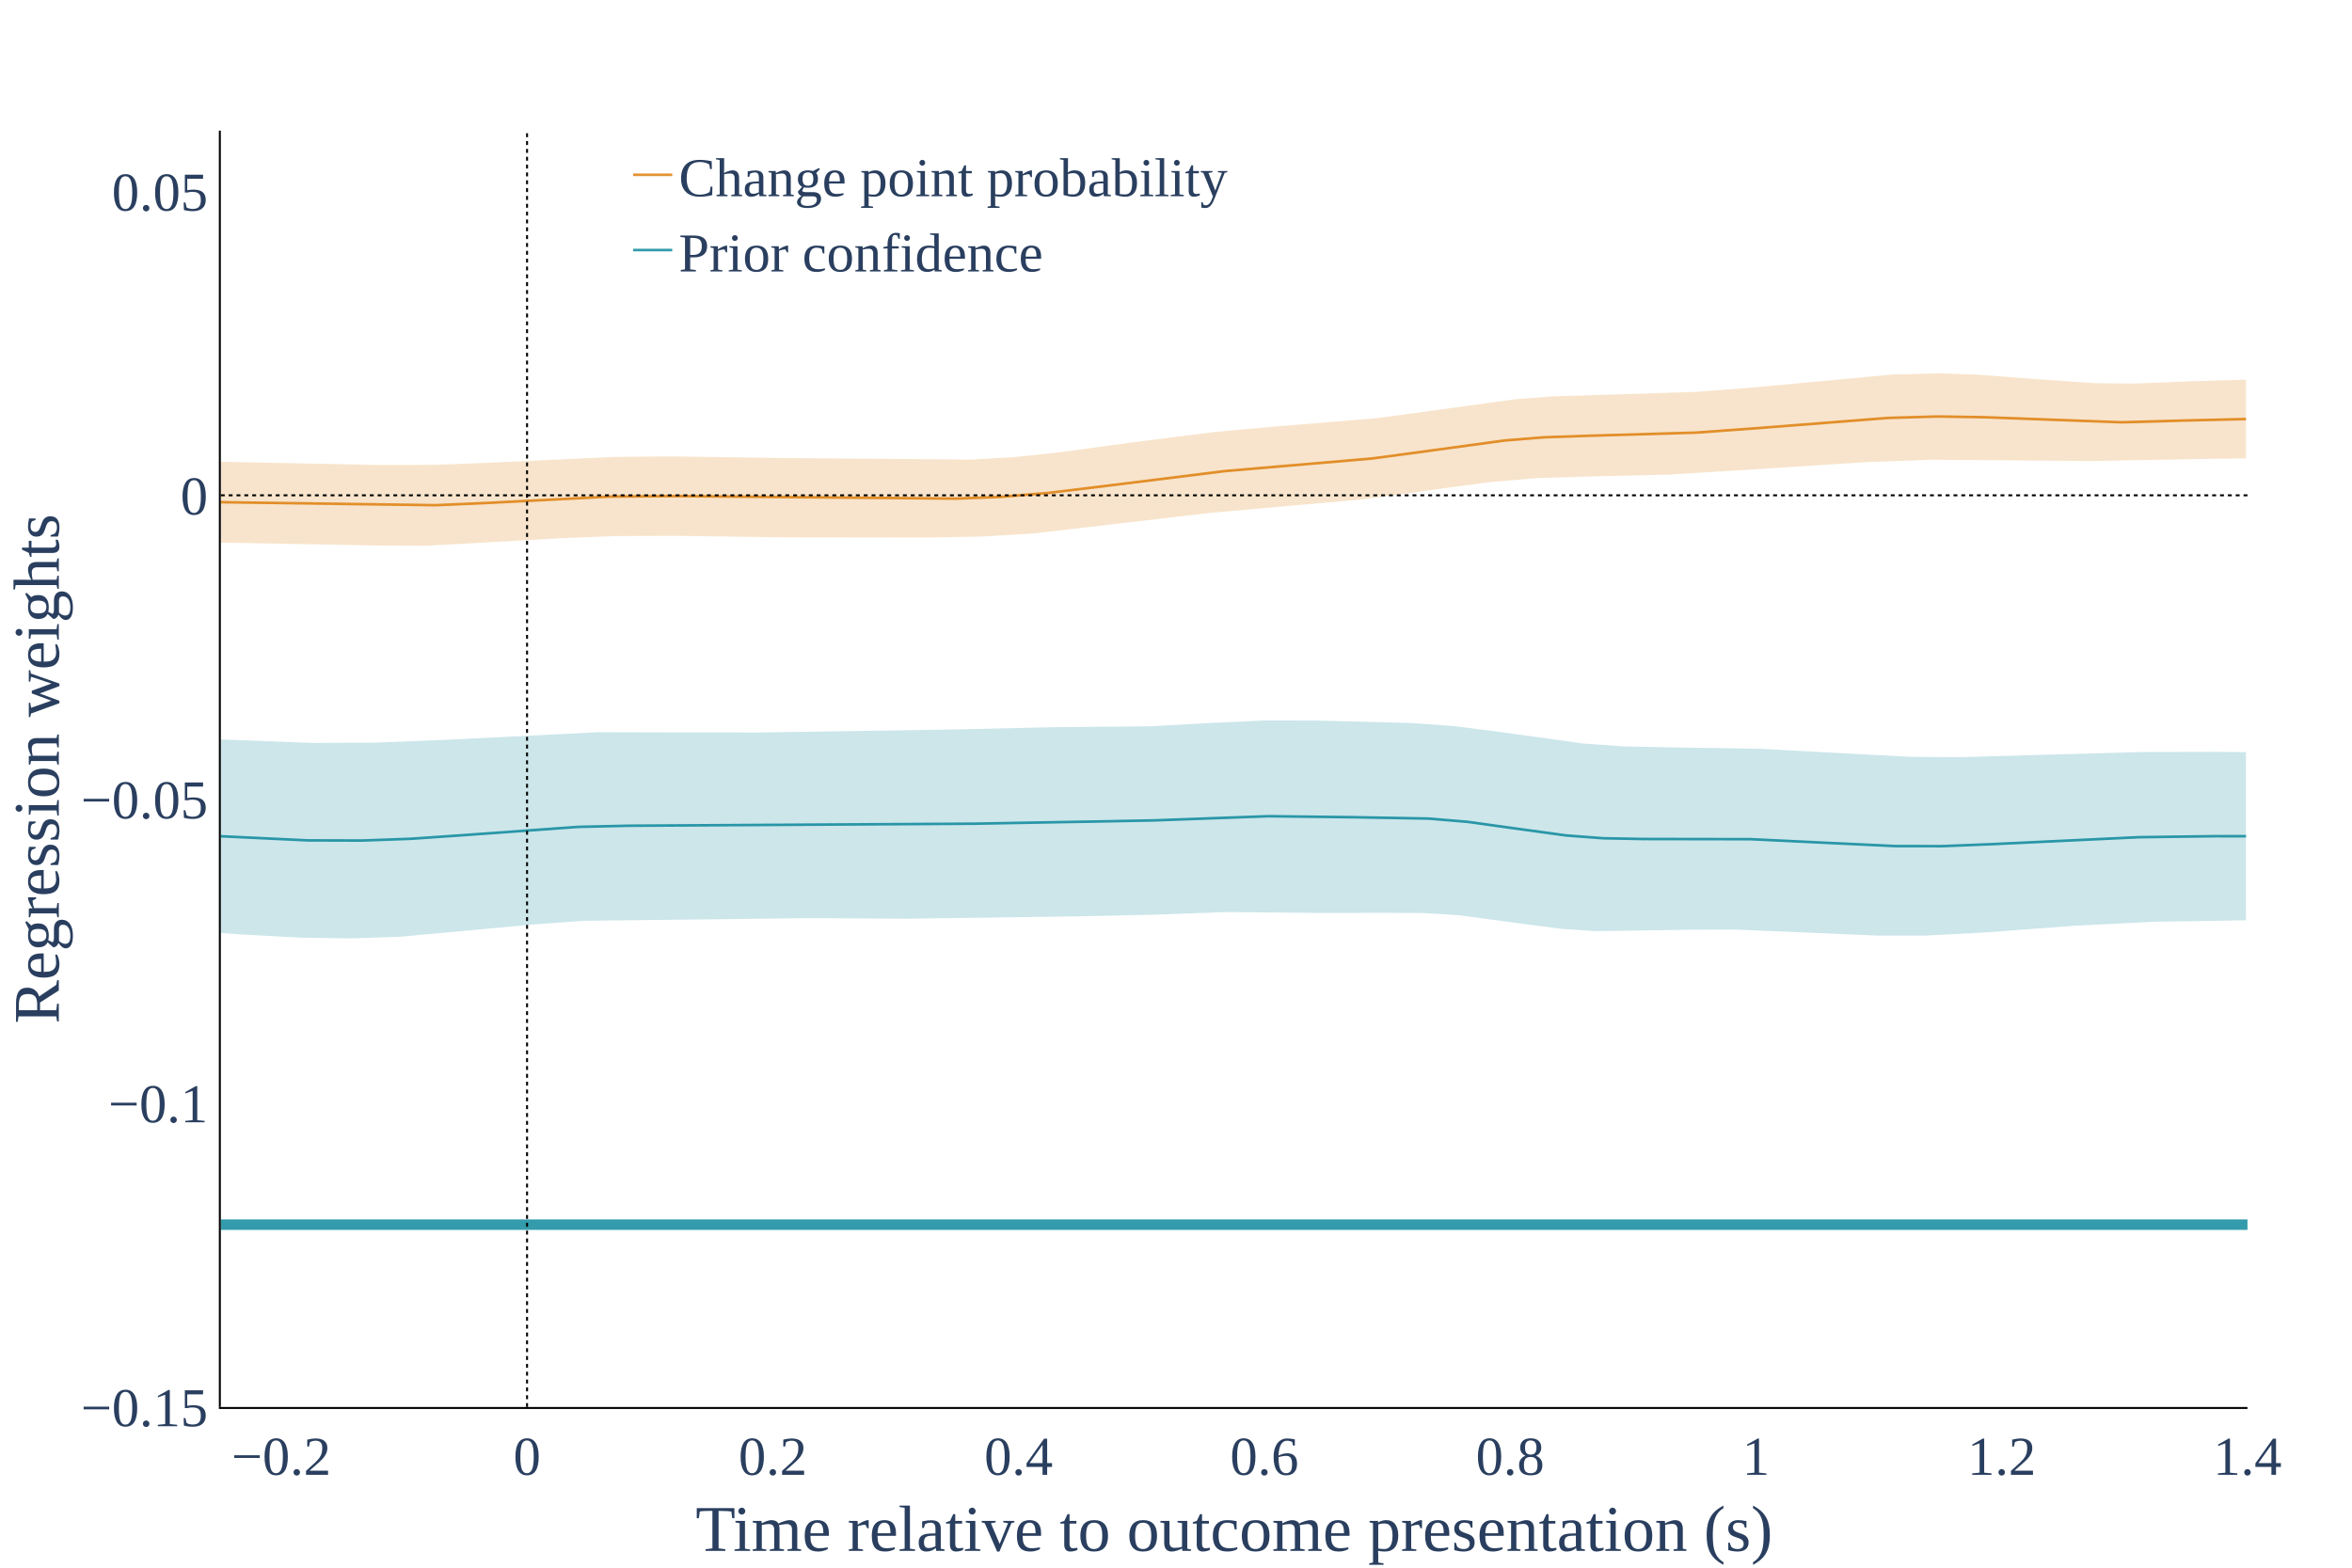
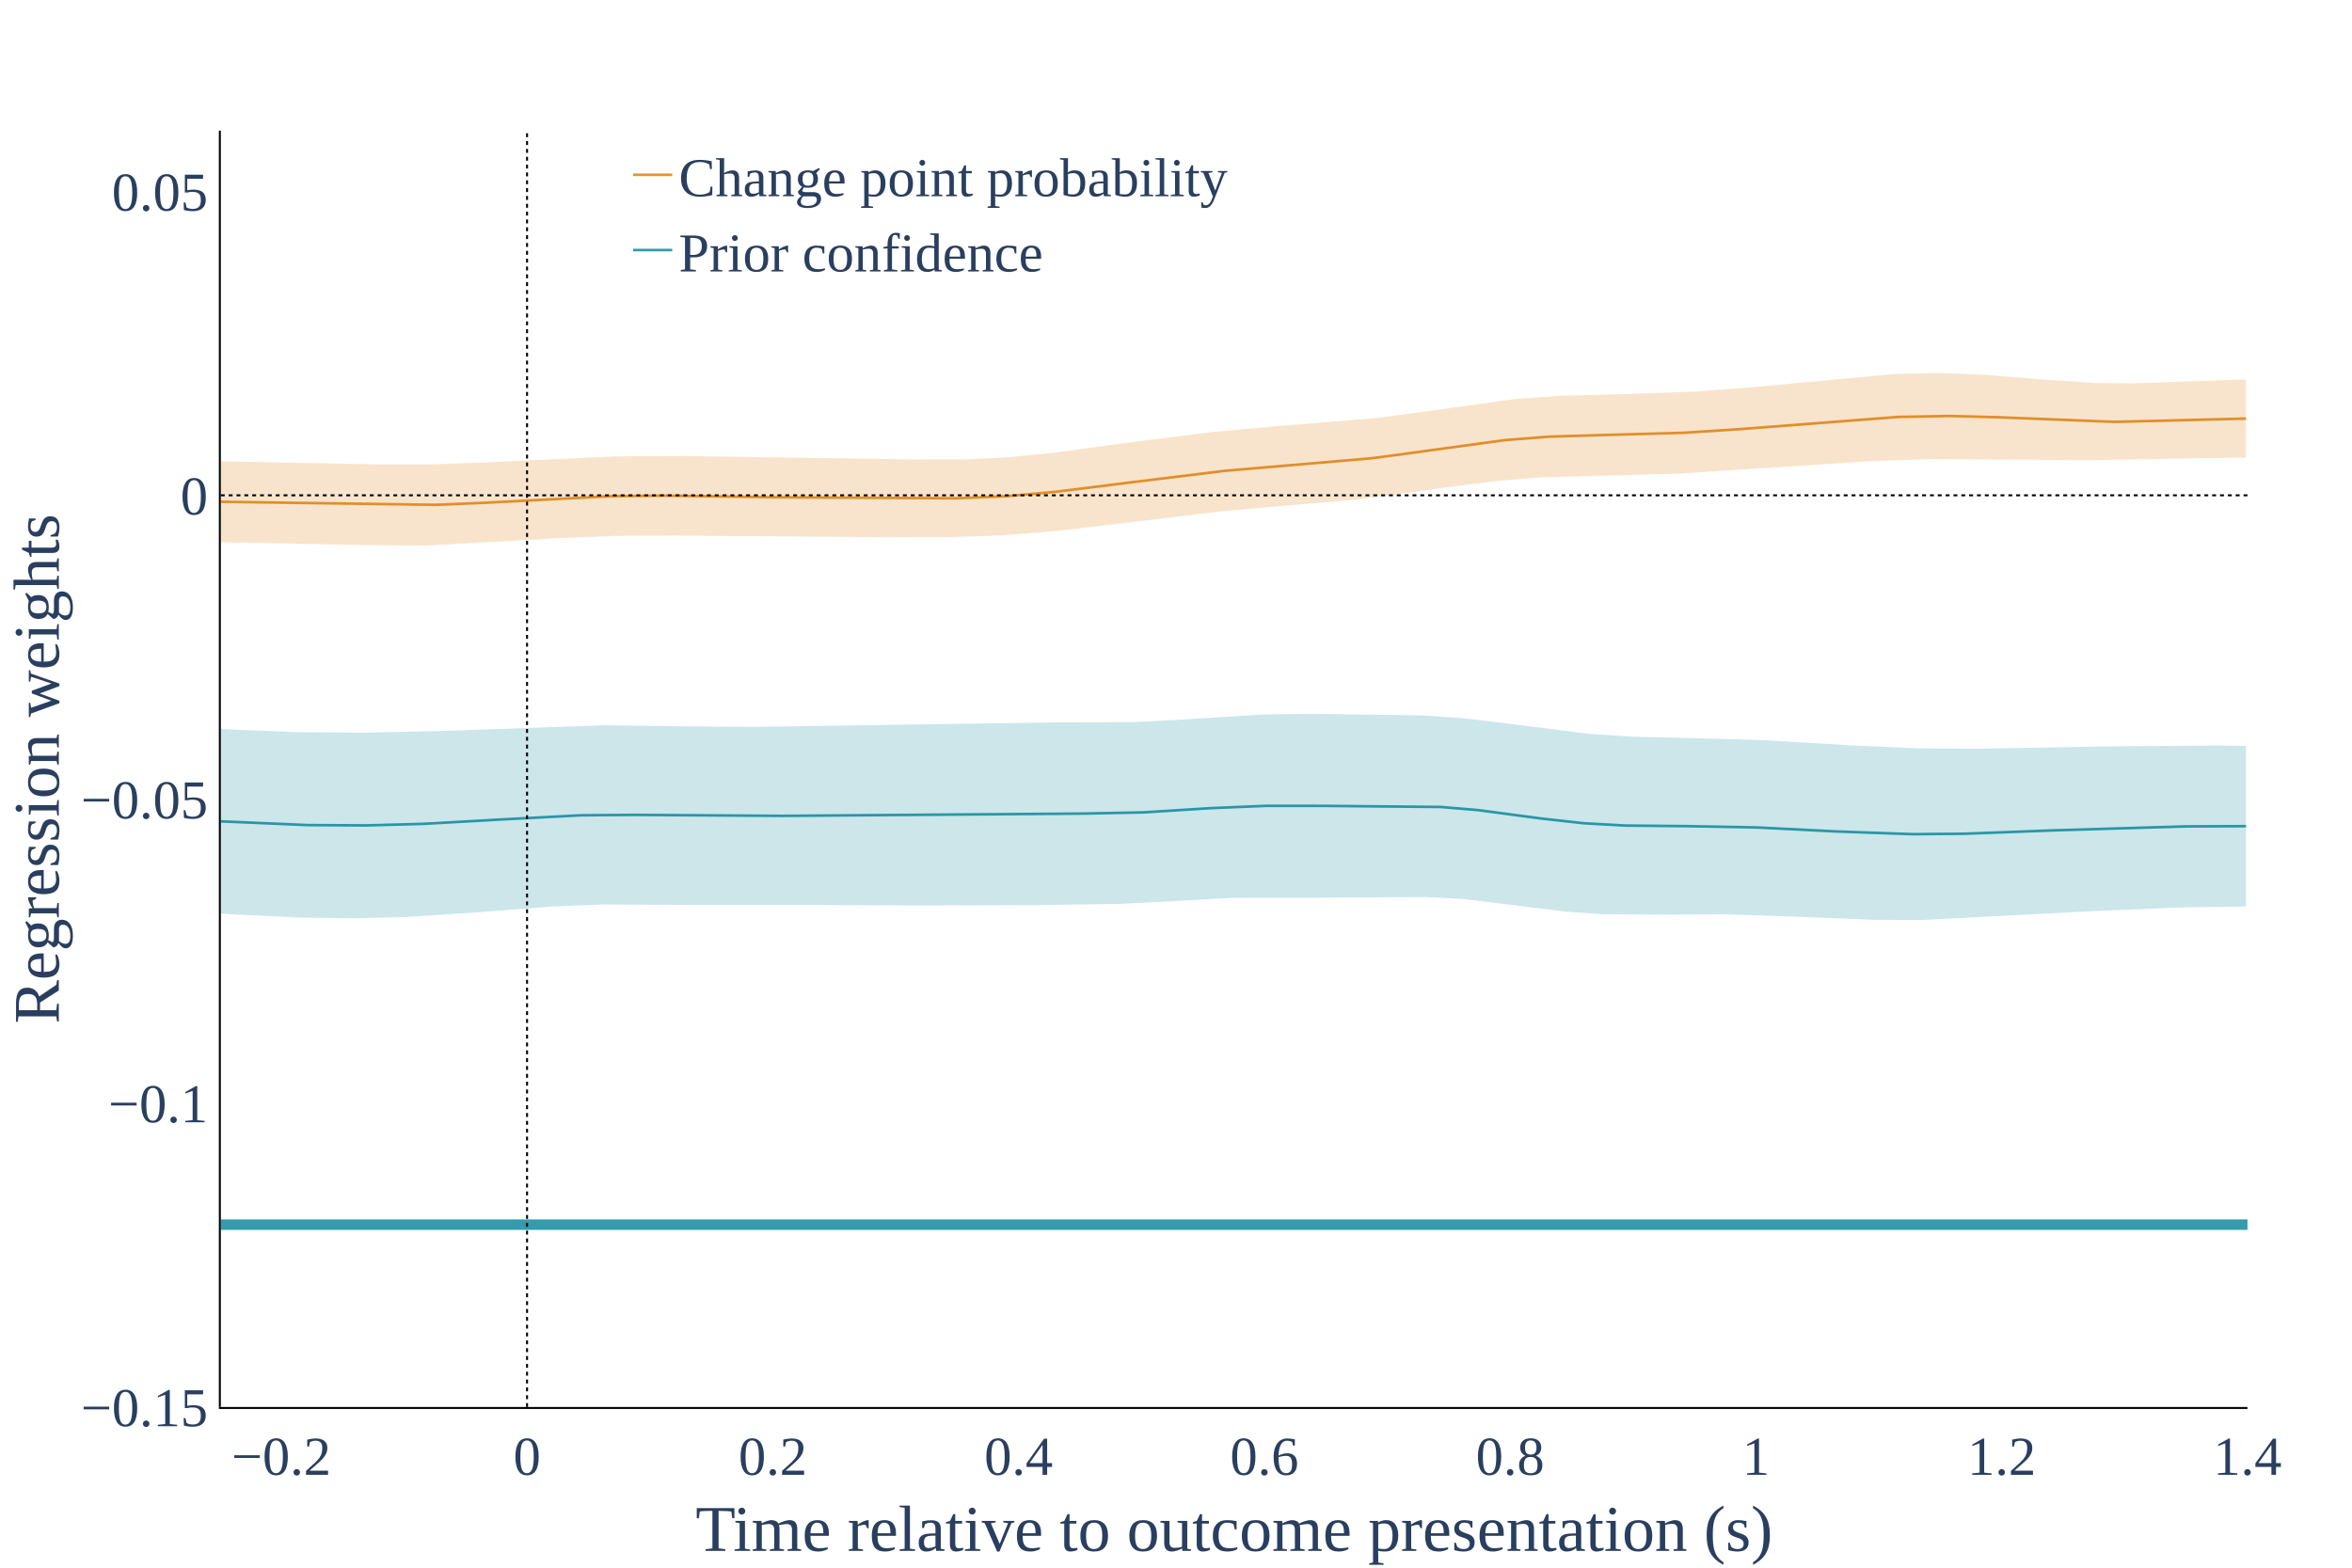
<svg xmlns="http://www.w3.org/2000/svg" class="main-svg" width="1800" height="1200" style="" viewBox="0 0 1800 1200">
  <rect x="0" y="0" width="1800" height="1200" style="fill: rgb(255, 255, 255); fill-opacity: 1;" />
-   <defs id="defs-4b7747">
+   <defs id="defs-528964">
    <g class="clips">
-       <clipPath id="clip4b7747xyplot" class="plotclip">
+       <clipPath id="clip528964xyplot" class="plotclip">
        <rect width="1551" height="977" />
      </clipPath>
-       <clipPath class="axesclip" id="clip4b7747x">
+       <clipPath class="axesclip" id="clip528964x">
        <rect x="169" y="0" width="1551" height="1200" />
      </clipPath>
-       <clipPath class="axesclip" id="clip4b7747y">
+       <clipPath class="axesclip" id="clip528964y">
        <rect x="0" y="100" width="1800" height="977" />
      </clipPath>
-       <clipPath class="axesclip" id="clip4b7747xy">
+       <clipPath class="axesclip" id="clip528964xy">
        <rect x="169" y="100" width="1551" height="977" />
      </clipPath>
    </g>
    <g class="gradients" />
    <g class="patterns" />
  </defs>
  <g class="bglayer">
    <rect class="bg" x="169" y="100" width="1551" height="977" style="fill: rgb(255, 255, 255); fill-opacity: 1; stroke-width: 0;" />
  </g>
  <g class="layer-below">
    <g class="imagelayer" />
    <g class="shapelayer" />
  </g>
  <g class="cartesianlayer">
    <g class="subplot xy">
      <g class="layer-subplot">
        <g class="shapelayer" />
        <g class="imagelayer" />
      </g>
      <g class="minor-gridlayer">
        <g class="x" />
        <g class="y" />
      </g>
      <g class="gridlayer">
        <g class="x">
          <path class="xgrid crisp" transform="translate(215.27,0)" d="M0,100v977" style="stroke: rgb(255, 255, 255); stroke-opacity: 1; stroke-width: 1px;" />
          <path class="xgrid crisp" transform="translate(591.45,0)" d="M0,100v977" style="stroke: rgb(255, 255, 255); stroke-opacity: 1; stroke-width: 1px;" />
          <path class="xgrid crisp" transform="translate(779.54,0)" d="M0,100v977" style="stroke: rgb(255, 255, 255); stroke-opacity: 1; stroke-width: 1px;" />
          <path class="xgrid crisp" transform="translate(967.64,0)" d="M0,100v977" style="stroke: rgb(255, 255, 255); stroke-opacity: 1; stroke-width: 1px;" />
          <path class="xgrid crisp" transform="translate(1155.73,0)" d="M0,100v977" style="stroke: rgb(255, 255, 255); stroke-opacity: 1; stroke-width: 1px;" />
          <path class="xgrid crisp" transform="translate(1343.82,0)" d="M0,100v977" style="stroke: rgb(255, 255, 255); stroke-opacity: 1; stroke-width: 1px;" />
          <path class="xgrid crisp" transform="translate(1531.91,0)" d="M0,100v977" style="stroke: rgb(255, 255, 255); stroke-opacity: 1; stroke-width: 1px;" />
        </g>
        <g class="y">
          <path class="ygrid crisp" transform="translate(0,844.38)" d="M169,0h1551" style="stroke: rgb(255, 255, 255); stroke-opacity: 1; stroke-width: 1px;" />
          <path class="ygrid crisp" transform="translate(0,611.76)" d="M169,0h1551" style="stroke: rgb(255, 255, 255); stroke-opacity: 1; stroke-width: 1px;" />
          <path class="ygrid crisp" transform="translate(0,146.52)" d="M169,0h1551" style="stroke: rgb(255, 255, 255); stroke-opacity: 1; stroke-width: 1px;" />
        </g>
      </g>
      <g class="zerolinelayer">
        <path class="xzl zl crisp" transform="translate(403.36,0)" d="M0,100v977" style="stroke: rgb(255, 255, 255); stroke-opacity: 1; stroke-width: 2px;" />
        <path class="yzl zl crisp" transform="translate(0,379.14)" d="M169,0h1551" style="stroke: rgb(255, 255, 255); stroke-opacity: 1; stroke-width: 2px;" />
      </g>
      <g class="layer-between">
        <g class="shapelayer" />
        <g class="imagelayer" />
      </g>
      <path class="xlines-below" />
      <path class="ylines-below" />
      <g class="overlines-below" />
      <g class="xaxislayer-below" />
      <g class="yaxislayer-below" />
      <g class="overaxes-below" />
      <g class="overplot">
-         <g class="xy" transform="translate(169,100)" clip-path="url(#clip4b7747xyplot)">
+         <g class="xy" transform="translate(169,100)" clip-path="url(#clip528964xyplot)">
          <g class="scatterlayer mlayer">
-             <g class="trace scatter trace2a1e6f" style="stroke-miterlimit: 2; opacity: 1;">
+             <g class="trace scatter trace62a79f" style="stroke-miterlimit: 2; opacity: 1;">
              <g class="fills" />
              <g class="errorbars" />
              <g class="lines">
-                 <path class="js-line" d="M0,284.41L163.64,286.7L165.52,286.66L206.9,284.85L208.78,284.74L297.18,280.17L299.07,280.12L349.85,279.77L351.73,279.79L562.39,281.65L564.27,281.61L596.25,280.39L598.13,280.27L631.99,277.42L633.87,277.23L680.89,271.51L682.77,271.27L767.41,260.72L769.29,260.53L818.2,256.33L820.08,256.19L880.27,251.02L882.15,250.81L923.53,245.25L925.41,244.97L981.84,237.26L983.72,237.07L1011.93,234.8L1013.81,234.69L1051.43,233.41L1053.31,233.38L1128.55,231.16L1130.43,231.06L1179.33,227.49L1181.21,227.32L1275.26,219.96L1277.14,219.87L1312.88,218.84L1314.76,218.83L1348.61,219.34L1350.49,219.4L1453.94,223.23L1455.83,223.22L1497.21,222.06L1499.09,221.98L1549.87,220.76" style="vector-effect: none; fill: none; stroke: rgb(220, 120, 0); stroke-opacity: 0.8; stroke-width: 2px; opacity: 1;" />
-               </g>
-               <g class="points" />
-               <g class="text" />
-             </g>
-             <g class="trace scatter tracebd7fb9" style="stroke-miterlimit: 2; opacity: 1;">
+                 <path class="js-line" d="M0,284.08L163.64,286.42L165.52,286.37L201.26,284.9L203.14,284.79L297.18,279.89L299.07,279.84L340.45,279.43L342.33,279.44L421.32,280.6L423.21,280.63L562.39,281.41L564.27,281.38L600.01,279.91L601.89,279.79L637.63,276.58L639.51,276.37L694.06,269.53L695.94,269.29L767.41,260.51L769.29,260.32L818.2,256.12L820.08,255.98L880.27,250.79L882.15,250.58L923.53,245.01L925.41,244.72L981.84,237L983.72,236.8L1015.69,234.31L1017.57,234.21L1058.95,232.97L1060.83,232.93L1119.14,231.28L1121.02,231.19L1162.4,228.5L1164.28,228.35L1282.78,219.22L1284.66,219.14L1322.28,218.43L1324.16,218.44L1359.9,219.38L1361.78,219.47L1448.3,222.87L1450.18,222.87L1491.56,221.9L1493.44,221.83L1549.87,220.4" style="vector-effect: none; fill: none; stroke: rgb(220, 120, 0); stroke-opacity: 0.8; stroke-width: 2px; opacity: 1;" />
+               </g>
+               <g class="points" />
+               <g class="text" />
+             </g>
+             <g class="trace scatter trace6b675b" style="stroke-miterlimit: 2; opacity: 1;">
              <g class="fills">
                <g>
-                   <path class="js-fill" d="M0,253.47L116.62,255.84L118.5,255.87L161.76,255.84L163.64,255.8L206.9,254.16L208.78,254.06L300.95,249.78L302.83,249.74L344.21,249.37L346.09,249.38L425.09,250.54L426.97,250.57L573.68,251.78L575.56,251.72L605.65,250.02L607.53,249.87L641.39,246.29L643.27,246.05L694.06,239.1L695.94,238.84L759.89,230.75L761.77,230.55L806.91,226.48L808.79,226.34L884.03,220.13L885.91,219.92L927.29,214.34L929.17,214.05L989.36,205.77L991.24,205.58L1019.45,203.43L1021.34,203.33L1062.72,202.07L1064.6,202.04L1128.55,199.96L1130.43,199.85L1169.93,196.84L1171.81,196.67L1279.02,186.72L1280.9,186.62L1312.88,185.82L1314.76,185.83L1342.97,186.69L1344.85,186.79L1384.35,189.84L1386.23,190.01L1433.25,193.27L1435.14,193.34L1465.23,193.56L1467.11,193.52L1504.73,192L1506.61,191.91L1546.11,190.69L1547.99,190.69L1549.87,190.69L1549.87,250.83L1502.85,251.58L1500.97,251.64L1429.49,252.89L1427.61,252.88L1309.11,251.93L1307.23,251.97L1260.21,253.7L1258.33,253.79L1194.38,257.92L1192.5,258.06L1107.86,263.3L1105.98,263.37L1058.95,264.41L1057.07,264.44L1008.17,265.92L1006.29,266.03L972.43,268.92L970.55,269.13L936.69,273.64L934.81,273.92L874.62,282.13L872.74,282.34L831.36,286L829.48,286.14L758.01,292.51L756.13,292.72L622.58,308.25L620.7,308.4L583.08,310.67L581.2,310.74L541.7,311.47L539.82,311.47L430.73,311.32L428.85,311.31L349.85,310.14L347.97,310.12L302.83,310.33L300.95,310.38L261.45,311.94L259.57,312.04L158,317.72L156.12,317.75L120.38,317.59L118.5,317.55L0,315.34Z" style="fill: rgb(220, 120, 0); fill-opacity: 0.2; stroke-width: 0;" />
+                   <path class="js-fill" d="M0,253.08L116.62,255.44L118.5,255.46L161.76,255.43L163.64,255.4L206.9,253.76L208.78,253.66L300.95,249.39L302.83,249.34L351.73,249.03L353.61,249.05L528.54,251.66L530.42,251.69L569.92,251.62L571.8,251.57L601.89,250.06L603.77,249.92L637.63,246.5L639.51,246.27L694.06,238.87L695.94,238.61L758.01,230.78L759.89,230.58L805.03,226.49L806.91,226.35L884.03,220L885.91,219.79L925.41,214.47L927.29,214.18L989.36,205.58L991.24,205.39L1023.22,203.04L1025.1,202.95L1072.12,201.68L1074,201.65L1126.67,199.82L1128.55,199.71L1169.93,196.58L1171.81,196.41L1279.02,186.46L1280.9,186.36L1312.88,185.57L1314.76,185.57L1346.73,186.66L1348.61,186.78L1389.99,190.14L1391.87,190.3L1433.25,193.11L1435.14,193.17L1461.47,193.47L1463.35,193.44L1499.09,192.15L1500.97,192.06L1546.11,190.59L1547.99,190.59L1549.87,190.59L1549.87,250.21L1502.85,250.96L1500.97,251.02L1429.49,252.29L1427.61,252.28L1309.11,251.4L1307.23,251.44L1260.21,253.18L1258.33,253.28L1194.38,257.42L1192.5,257.56L1117.26,262.44L1115.38,262.52L1066.48,263.87L1064.6,263.9L1010.05,265.46L1008.17,265.56L976.19,268.17L974.31,268.37L942.34,272.48L940.46,272.76L868.98,282.41L867.1,282.61L821.96,286.43L820.08,286.58L767.41,291.23L765.53,291.43L714.75,297.55L712.87,297.8L637.63,306.66L635.75,306.84L598.13,309.74L596.25,309.84L558.63,311.11L556.75,311.14L505.97,311.23L504.08,311.23L351.73,309.98L349.85,309.96L302.83,310.16L300.95,310.2L255.8,312.09L253.92,312.21L158,317.55L156.12,317.57L120.38,317.39L118.5,317.35L0,315.08Z" style="fill: rgb(220, 120, 0); fill-opacity: 0.2; stroke-width: 0;" />
                </g>
              </g>
              <g class="errorbars" />
              <g class="lines">
-                 <path class="js-line" d="M0,253.47L116.62,255.84L118.5,255.87L161.76,255.84L163.64,255.8L206.9,254.16L208.78,254.06L300.95,249.78L302.83,249.74L344.21,249.37L346.09,249.38L425.09,250.54L426.97,250.57L573.68,251.78L575.56,251.72L605.65,250.02L607.53,249.87L641.39,246.29L643.27,246.05L694.06,239.1L695.94,238.84L759.89,230.75L761.77,230.55L806.91,226.48L808.79,226.34L884.03,220.13L885.91,219.92L927.29,214.34L929.17,214.05L989.36,205.77L991.24,205.58L1019.45,203.43L1021.34,203.33L1062.72,202.07L1064.6,202.04L1128.55,199.96L1130.43,199.85L1169.93,196.84L1171.81,196.67L1279.02,186.72L1280.9,186.62L1312.88,185.82L1314.76,185.83L1342.97,186.69L1344.85,186.79L1384.35,189.84L1386.23,190.01L1433.25,193.27L1435.14,193.34L1465.23,193.56L1467.11,193.52L1504.73,192L1506.61,191.91L1546.11,190.69L1547.99,190.69L1549.87,190.69L1549.87,250.83L1502.85,251.58L1500.97,251.64L1429.49,252.89L1427.61,252.88L1309.11,251.93L1307.23,251.97L1260.21,253.7L1258.33,253.79L1194.38,257.92L1192.5,258.06L1107.86,263.3L1105.98,263.37L1058.95,264.41L1057.07,264.44L1008.17,265.92L1006.29,266.03L972.43,268.92L970.55,269.13L936.69,273.64L934.81,273.92L874.62,282.13L872.74,282.34L831.36,286L829.48,286.14L758.01,292.51L756.13,292.72L622.58,308.25L620.7,308.4L583.08,310.67L581.2,310.74L541.7,311.47L539.82,311.47L430.73,311.32L428.85,311.31L349.85,310.14L347.97,310.12L302.83,310.33L300.95,310.38L261.45,311.94L259.57,312.04L158,317.72L156.12,317.75L120.38,317.59L118.5,317.55L0,315.34" style="vector-effect: none; fill: none; stroke: rgb(255, 255, 255); stroke-opacity: 0; stroke-width: 2px; opacity: 1;" />
-               </g>
-               <g class="points" />
-               <g class="text" />
-             </g>
-             <g class="trace scatter trace45869d" style="stroke-miterlimit: 2; opacity: 1;">
+                 <path class="js-line" d="M0,253.08L116.62,255.44L118.5,255.46L161.76,255.43L163.64,255.4L206.9,253.76L208.78,253.66L300.95,249.39L302.83,249.34L351.73,249.03L353.61,249.05L528.54,251.66L530.42,251.69L569.92,251.62L571.8,251.57L601.89,250.06L603.77,249.92L637.63,246.5L639.51,246.27L694.06,238.87L695.94,238.61L758.01,230.78L759.89,230.58L805.03,226.49L806.91,226.35L884.03,220L885.91,219.79L925.41,214.47L927.29,214.18L989.36,205.58L991.24,205.39L1023.22,203.04L1025.1,202.95L1072.12,201.68L1074,201.65L1126.67,199.82L1128.55,199.71L1169.93,196.58L1171.81,196.41L1279.02,186.46L1280.9,186.36L1312.88,185.57L1314.76,185.57L1346.73,186.66L1348.61,186.78L1389.99,190.14L1391.87,190.3L1433.25,193.11L1435.14,193.17L1461.47,193.47L1463.35,193.44L1499.09,192.15L1500.97,192.06L1546.11,190.59L1547.99,190.59L1549.87,190.59L1549.87,250.21L1502.85,250.96L1500.97,251.02L1429.49,252.29L1427.61,252.28L1309.11,251.4L1307.23,251.44L1260.21,253.18L1258.33,253.28L1194.38,257.42L1192.5,257.56L1117.26,262.44L1115.38,262.52L1066.48,263.87L1064.6,263.9L1010.05,265.46L1008.17,265.56L976.19,268.17L974.31,268.37L942.34,272.48L940.46,272.76L868.98,282.41L867.1,282.61L821.96,286.43L820.08,286.58L767.41,291.23L765.53,291.43L714.75,297.55L712.87,297.8L637.63,306.66L635.75,306.84L598.13,309.74L596.25,309.84L558.63,311.11L556.75,311.14L505.97,311.23L504.08,311.23L351.73,309.98L349.85,309.96L302.83,310.16L300.95,310.2L255.8,312.09L253.92,312.21L158,317.55L156.12,317.57L120.38,317.39L118.5,317.35L0,315.08" style="vector-effect: none; fill: none; stroke: rgb(255, 255, 255); stroke-opacity: 0; stroke-width: 2px; opacity: 1;" />
+               </g>
+               <g class="points" />
+               <g class="text" />
+             </g>
+             <g class="trace scatter trace403d54" style="stroke-miterlimit: 2; opacity: 1;">
              <g class="fills" />
              <g class="errorbars" />
              <g class="lines">
-                 <path class="js-line" d="M0,540.11L65.83,543.24L67.71,543.29L107.21,543.4L109.09,543.36L144.83,542.07L146.71,541.97L191.85,538.84L193.73,538.69L272.73,533L274.61,532.92L312.23,532.06L314.11,532.05L577.44,530.5L579.32,530.45L660.2,528.99L662.08,528.98L714.75,527.96L716.63,527.88L801.27,524.79L803.15,524.79L865.22,525.53L867.1,525.55L923.53,526.57L925.41,526.67L953.62,529.04L955.5,529.26L987.48,533.72L989.36,534L1028.86,539.4L1030.74,539.6L1057.07,541.59L1058.95,541.68L1089.05,542.23L1090.93,542.22L1169.93,542.35L1171.81,542.41L1216.95,544.57L1218.83,544.68L1280.9,547.62L1282.78,547.66L1316.64,547.7L1318.52,547.66L1358.02,546.07L1359.9,545.97L1467.11,540.88L1468.99,540.83L1525.42,540.07L1527.3,540.06L1549.87,540.09" style="vector-effect: none; fill: none; stroke: rgb(0, 130, 150); stroke-opacity: 0.8; stroke-width: 2px; opacity: 1;" />
-               </g>
-               <g class="points" />
-               <g class="text" />
-             </g>
-             <g class="trace scatter trace5216d4" style="stroke-miterlimit: 2; opacity: 1;">
+                 <path class="js-line" d="M0,528.71L65.83,531.54L67.71,531.58L110.97,531.81L112.85,531.78L154.23,530.65L156.12,530.57L208.78,527.6L210.66,527.47L274.61,524.12L276.49,524.07L315.99,523.75L317.87,523.76L430.73,524.52L432.61,524.49L658.32,522.77L660.2,522.77L705.34,521.85L707.22,521.77L756.13,518.7L758.01,518.58L799.39,516.86L801.27,516.83L844.53,516.87L846.41,516.88L932.93,517.7L934.81,517.8L961.15,520.01L963.03,520.22L1008.17,526.23L1010.05,526.48L1042.03,530.06L1043.91,530.22L1074,531.88L1075.88,531.94L1119.14,532.36L1121.02,532.37L1175.57,533.39L1177.45,533.47L1233.88,536.32L1235.76,536.42L1294.07,538.5L1295.95,538.52L1333.57,538.2L1335.45,538.15L1401.28,535.67L1403.16,535.59L1502.85,532.59L1504.73,532.57L1549.87,532.4" style="vector-effect: none; fill: none; stroke: rgb(0, 130, 150); stroke-opacity: 0.8; stroke-width: 2px; opacity: 1;" />
+               </g>
+               <g class="points" />
+               <g class="text" />
+             </g>
+             <g class="trace scatter trace628d8c" style="stroke-miterlimit: 2; opacity: 1;">
              <g class="fills">
                <g>
-                   <path class="js-fill" d="M0,466.03L69.59,468.66L71.47,468.69L116.62,468.47L118.5,468.43L173.04,466.27L174.92,466.17L287.78,460.53L289.66,460.49L344.21,460.63L346.09,460.65L413.8,460.67L415.68,460.64L562.39,458.36L564.27,458.3L637.63,456.65L639.51,456.64L710.98,455.95L712.87,455.87L752.36,453.68L754.25,453.56L797.51,451.55L799.39,451.51L838.89,451.57L840.77,451.61L910.36,453.43L912.24,453.52L942.34,455.67L944.22,455.85L978.07,460.17L979.96,460.45L1042.03,469.04L1043.91,469.23L1072.12,471.24L1074,471.33L1107.86,472.07L1109.74,472.09L1177.45,473.17L1179.33,473.25L1222.59,475.59L1224.47,475.71L1292.19,479.29L1294.07,479.34L1329.8,479.6L1331.69,479.58L1388.11,477.94L1389.99,477.88L1468.99,475.68L1470.87,475.66L1525.42,475.53L1527.3,475.54L1549.87,475.73L1549.87,604.45L1480.28,605.56L1478.4,605.62L1420.09,608.53L1418.21,608.65L1352.38,613.59L1350.49,613.73L1305.35,616.13L1303.47,616.17L1269.62,616.16L1267.73,616.12L1222.59,614.21L1220.71,614.11L1158.64,611.55L1156.76,611.52L1122.9,611.68L1121.02,611.73L1053.31,612.73L1051.43,612.67L1026.98,611.06L1025.1,610.88L995,606.98L993.12,606.7L947.98,600.62L946.1,600.44L919.77,598.87L917.89,598.82L887.79,598.73L885.91,598.75L837.01,598.8L835.12,598.77L771.17,598.14L769.29,598.18L716.63,600.05L714.75,600.12L663.96,601.27L662.08,601.29L524.77,603.25L522.89,603.23L451.42,602.79L449.54,602.81L278.37,604.81L276.49,604.91L240.76,607.52L238.88,607.69L137.31,617.01L135.43,617.11L99.69,618.26L97.81,618.28L62.07,617.76L60.19,617.69L16.93,615.33L15.05,615.21L0,614.2Z" style="fill: rgb(0, 130, 150); fill-opacity: 0.2; stroke-width: 0;" />
+                   <path class="js-fill" d="M0,458.09L58.31,460.45L60.19,460.5L109.09,460.84L110.97,460.83L171.16,459.45L173.04,459.38L293.42,455.17L295.3,455.17L349.85,455.92L351.73,455.96L406.28,456.41L408.16,456.4L485.28,455.24L487.16,455.21L643.27,452.89L645.15,452.91L697.82,452.8L699.7,452.74L735.44,450.85L737.32,450.72L797.51,446.92L799.39,446.86L835.12,446.42L837.01,446.42L917.89,447.6L919.77,447.68L949.86,449.71L951.74,449.89L981.84,453.46L983.72,453.71L1045.79,461.6L1047.67,461.77L1077.76,463.79L1079.64,463.87L1121.02,464.89L1122.9,464.92L1179.33,466.53L1181.21,466.62L1248.93,470.6L1250.81,470.71L1299.71,472.85L1301.59,472.9L1344.85,473.13L1346.73,473.11L1440.78,471.37L1442.66,471.33L1525.42,470.73L1527.3,470.74L1549.87,470.93L1549.87,593.88L1499.09,594.61L1497.21,594.66L1431.37,597.49L1429.49,597.59L1301.59,604.23L1299.71,604.25L1265.85,604.05L1263.97,604.01L1209.43,601.83L1207.55,601.74L1153,599.89L1151.12,599.86L1102.21,600.07L1100.33,600.09L1058.95,599.8L1057.07,599.73L1030.74,597.94L1028.86,597.76L996.88,593.81L995,593.54L951.74,588.24L949.86,588.08L923.53,586.71L921.65,586.67L887.79,586.85L885.91,586.88L837.01,587.22L835.12,587.2L774.94,587.25L773.05,587.31L731.67,589.6L729.79,589.72L688.41,591.86L686.53,591.92L626.34,592.79L624.46,592.81L528.54,593.13L526.66,593.11L453.3,592.67L451.42,592.69L351.73,592.63L349.85,592.6L291.54,592.38L289.66,592.42L253.92,593.92L252.04,594.03L199.38,598.11L197.5,598.27L142.95,601.86L141.07,601.94L103.45,602.86L101.57,602.87L62.07,602.37L60.19,602.31L13.17,600.1L11.29,599.99L0,599.33Z" style="fill: rgb(0, 130, 150); fill-opacity: 0.2; stroke-width: 0;" />
                </g>
              </g>
              <g class="errorbars" />
              <g class="lines">
-                 <path class="js-line" d="M0,466.03L69.59,468.66L71.47,468.69L116.62,468.47L118.5,468.43L173.04,466.27L174.92,466.17L287.78,460.53L289.66,460.49L344.21,460.63L346.09,460.65L413.8,460.67L415.68,460.64L562.39,458.36L564.27,458.3L637.63,456.65L639.51,456.64L710.98,455.95L712.87,455.87L752.36,453.68L754.25,453.56L797.51,451.55L799.39,451.51L838.89,451.57L840.77,451.61L910.36,453.43L912.24,453.52L942.34,455.67L944.22,455.85L978.07,460.17L979.96,460.45L1042.03,469.04L1043.91,469.23L1072.12,471.24L1074,471.33L1107.86,472.07L1109.74,472.09L1177.45,473.17L1179.33,473.25L1222.59,475.59L1224.47,475.71L1292.19,479.29L1294.07,479.34L1329.8,479.6L1331.69,479.58L1388.11,477.94L1389.99,477.88L1468.99,475.68L1470.87,475.66L1525.42,475.53L1527.3,475.54L1549.87,475.73L1549.87,604.45L1480.28,605.56L1478.4,605.62L1420.09,608.53L1418.21,608.65L1352.38,613.59L1350.49,613.73L1305.35,616.13L1303.47,616.17L1269.62,616.16L1267.73,616.12L1222.59,614.21L1220.71,614.11L1158.64,611.55L1156.76,611.52L1122.9,611.68L1121.02,611.73L1053.31,612.73L1051.43,612.67L1026.98,611.06L1025.1,610.88L995,606.98L993.12,606.7L947.98,600.62L946.1,600.44L919.77,598.87L917.89,598.82L887.79,598.73L885.91,598.75L837.01,598.8L835.12,598.77L771.17,598.14L769.29,598.18L716.63,600.05L714.75,600.12L663.96,601.27L662.08,601.29L524.77,603.25L522.89,603.23L451.42,602.79L449.54,602.81L278.37,604.81L276.49,604.91L240.76,607.52L238.88,607.69L137.31,617.01L135.43,617.11L99.69,618.26L97.81,618.28L62.07,617.76L60.19,617.69L16.93,615.33L15.05,615.21L0,614.2" style="vector-effect: none; fill: none; stroke: rgb(255, 255, 255); stroke-opacity: 0; stroke-width: 2px; opacity: 1;" />
-               </g>
-               <g class="points" />
-               <g class="text" />
-             </g>
-             <g class="trace scatter trace46d60e" style="stroke-miterlimit: 2; opacity: 1;">
+                 <path class="js-line" d="M0,458.09L58.31,460.45L60.19,460.5L109.09,460.84L110.97,460.83L171.16,459.45L173.04,459.38L293.42,455.17L295.3,455.17L349.85,455.92L351.73,455.96L406.28,456.41L408.16,456.4L485.28,455.24L487.16,455.21L643.27,452.89L645.15,452.91L697.82,452.8L699.7,452.74L735.44,450.85L737.32,450.72L797.51,446.92L799.39,446.86L835.12,446.42L837.01,446.42L917.89,447.6L919.77,447.68L949.86,449.71L951.74,449.89L981.84,453.46L983.72,453.71L1045.79,461.6L1047.67,461.77L1077.76,463.79L1079.64,463.87L1121.02,464.89L1122.9,464.92L1179.33,466.53L1181.21,466.62L1248.93,470.6L1250.81,470.71L1299.71,472.85L1301.59,472.9L1344.85,473.13L1346.73,473.11L1440.78,471.37L1442.66,471.33L1525.42,470.73L1527.3,470.74L1549.87,470.93L1549.87,593.88L1499.09,594.61L1497.21,594.66L1431.37,597.49L1429.49,597.59L1301.59,604.23L1299.71,604.25L1265.85,604.05L1263.97,604.01L1209.43,601.83L1207.55,601.74L1153,599.89L1151.12,599.86L1102.21,600.07L1100.33,600.09L1058.95,599.8L1057.07,599.73L1030.74,597.94L1028.86,597.76L996.88,593.81L995,593.54L951.74,588.24L949.86,588.08L923.53,586.71L921.65,586.67L887.79,586.85L885.91,586.88L837.01,587.22L835.12,587.2L774.94,587.25L773.05,587.31L731.67,589.6L729.79,589.72L688.41,591.86L686.53,591.92L626.34,592.79L624.46,592.81L528.54,593.13L526.66,593.11L453.3,592.67L451.42,592.69L351.73,592.63L349.85,592.6L291.54,592.38L289.66,592.42L253.92,593.92L252.04,594.03L199.38,598.11L197.5,598.27L142.95,601.86L141.07,601.94L103.45,602.86L101.57,602.87L62.07,602.37L60.19,602.31L13.17,600.1L11.29,599.99L0,599.33" style="vector-effect: none; fill: none; stroke: rgb(255, 255, 255); stroke-opacity: 0; stroke-width: 2px; opacity: 1;" />
+               </g>
+               <g class="points" />
+               <g class="text" />
+             </g>
+             <g class="trace scatter tracebfef39" style="stroke-miterlimit: 2; opacity: 1;">
              <g class="fills" />
              <g class="errorbars" />
              <g class="lines">
                <path class="js-line" d="M0,837.43L1551,837.43" style="vector-effect: none; fill: none; stroke: rgb(0, 130, 150); stroke-opacity: 0.8; stroke-width: 8px; opacity: 1;" />
              </g>
              <g class="points" />
              <g class="text" />
            </g>
          </g>
        </g>
      </g>
      <path class="xlines-above crisp" d="M167.5,1077.75H1720" style="fill: none; stroke-width: 1.5px; stroke: rgb(0, 0, 0); stroke-opacity: 1;" />
      <path class="ylines-above crisp" d="M168.25,100V1077" style="fill: none; stroke-width: 1.5px; stroke: rgb(0, 0, 0); stroke-opacity: 1;" />
      <g class="overlines-above" />
      <g class="xaxislayer-above">
        <g class="xtick">
          <text text-anchor="middle" x="0" y="1128.9" transform="translate(215.27,0)" style="font-family: 'Times New Roman'; font-size: 42px; fill: rgb(42, 63, 95); fill-opacity: 1; white-space: pre; opacity: 1;">−0.2</text>
        </g>
        <g class="xtick">
          <text text-anchor="middle" x="0" y="1128.9" style="font-family: 'Times New Roman'; font-size: 42px; fill: rgb(42, 63, 95); fill-opacity: 1; white-space: pre; opacity: 1;" transform="translate(403.36,0)">0</text>
        </g>
        <g class="xtick">
          <text text-anchor="middle" x="0" y="1128.9" style="font-family: 'Times New Roman'; font-size: 42px; fill: rgb(42, 63, 95); fill-opacity: 1; white-space: pre; opacity: 1;" transform="translate(591.45,0)">0.2</text>
        </g>
        <g class="xtick">
          <text text-anchor="middle" x="0" y="1128.9" style="font-family: 'Times New Roman'; font-size: 42px; fill: rgb(42, 63, 95); fill-opacity: 1; white-space: pre; opacity: 1;" transform="translate(779.54,0)">0.4</text>
        </g>
        <g class="xtick">
          <text text-anchor="middle" x="0" y="1128.9" style="font-family: 'Times New Roman'; font-size: 42px; fill: rgb(42, 63, 95); fill-opacity: 1; white-space: pre; opacity: 1;" transform="translate(967.64,0)">0.6</text>
        </g>
        <g class="xtick">
          <text text-anchor="middle" x="0" y="1128.9" style="font-family: 'Times New Roman'; font-size: 42px; fill: rgb(42, 63, 95); fill-opacity: 1; white-space: pre; opacity: 1;" transform="translate(1155.73,0)">0.8</text>
        </g>
        <g class="xtick">
          <text text-anchor="middle" x="0" y="1128.9" style="font-family: 'Times New Roman'; font-size: 42px; fill: rgb(42, 63, 95); fill-opacity: 1; white-space: pre; opacity: 1;" transform="translate(1343.82,0)">1</text>
        </g>
        <g class="xtick">
          <text text-anchor="middle" x="0" y="1128.9" style="font-family: 'Times New Roman'; font-size: 42px; fill: rgb(42, 63, 95); fill-opacity: 1; white-space: pre; opacity: 1;" transform="translate(1531.91,0)">1.2</text>
        </g>
        <g class="xtick">
          <text text-anchor="middle" x="0" y="1128.9" style="font-family: 'Times New Roman'; font-size: 42px; fill: rgb(42, 63, 95); fill-opacity: 1; white-space: pre; opacity: 1;" transform="translate(1720,0)">1.4</text>
        </g>
      </g>
      <g class="yaxislayer-above">
        <g class="ytick">
          <text text-anchor="end" x="159.1" y="14.7" transform="translate(0,1077)" style="font-family: 'Times New Roman'; font-size: 42px; fill: rgb(42, 63, 95); fill-opacity: 1; white-space: pre; opacity: 1;">−0.15</text>
        </g>
        <g class="ytick">
          <text text-anchor="end" x="159.1" y="14.7" style="font-family: 'Times New Roman'; font-size: 42px; fill: rgb(42, 63, 95); fill-opacity: 1; white-space: pre; opacity: 1;" transform="translate(0,844.38)">−0.1</text>
        </g>
        <g class="ytick">
          <text text-anchor="end" x="159.1" y="14.7" style="font-family: 'Times New Roman'; font-size: 42px; fill: rgb(42, 63, 95); fill-opacity: 1; white-space: pre; opacity: 1;" transform="translate(0,611.76)">−0.05</text>
        </g>
        <g class="ytick">
          <text text-anchor="end" x="159.1" y="14.7" style="font-family: 'Times New Roman'; font-size: 42px; fill: rgb(42, 63, 95); fill-opacity: 1; white-space: pre; opacity: 1;" transform="translate(0,379.14)">0</text>
        </g>
        <g class="ytick">
          <text text-anchor="end" x="159.1" y="14.7" style="font-family: 'Times New Roman'; font-size: 42px; fill: rgb(42, 63, 95); fill-opacity: 1; white-space: pre; opacity: 1;" transform="translate(0,146.52)">0.05</text>
        </g>
      </g>
      <g class="overaxes-above" />
    </g>
  </g>
  <g class="polarlayer" />
  <g class="smithlayer" />
  <g class="ternarylayer" />
  <g class="geolayer" />
  <g class="funnelarealayer" />
  <g class="pielayer" />
  <g class="iciclelayer" />
  <g class="treemaplayer" />
  <g class="sunburstlayer" />
  <g class="glimages" />
-   <defs id="topdefs-4b7747">
+   <defs id="topdefs-528964">
    <g class="clips" />
-     <clipPath id="legend4b7747">
+     <clipPath id="legend528964">
      <rect width="465" height="126" x="0" y="0" />
    </clipPath>
  </defs>
  <g class="layer-above">
    <g class="imagelayer" />
    <g class="shapelayer">
-       <g class="shape-group" data-index="0" clip-path="url(#clip4b7747x)">
+       <g class="shape-group" data-index="0" clip-path="url(#clip528964x)">
        <path data-index="0" fill-rule="evenodd" d="M403.36,1077L403.36,100" style="opacity: 1; stroke: rgb(0, 0, 0); stroke-opacity: 1; fill: rgb(0, 0, 0); fill-opacity: 0; stroke-dasharray: 3px, 3px; stroke-width: 1.5px;" />
      </g>
-       <g class="shape-group" data-index="1" clip-path="url(#clip4b7747y)">
+       <g class="shape-group" data-index="1" clip-path="url(#clip528964y)">
        <path data-index="1" fill-rule="evenodd" d="M169,379.14L1720,379.14" style="opacity: 1; stroke: rgb(0, 0, 0); stroke-opacity: 1; fill: rgb(0, 0, 0); fill-opacity: 0; stroke-dasharray: 3px, 3px; stroke-width: 1.5px;" />
      </g>
    </g>
  </g>
  <g class="infolayer">
    <g class="legend" pointer-events="all" transform="translate(479.5,100)">
      <rect class="bg" shape-rendering="crispEdges" width="465" height="126" x="0" y="0" style="stroke: rgb(68, 68, 68); stroke-opacity: 1; fill: rgb(255, 255, 255); fill-opacity: 0.7; stroke-width: 0px;" />
-       <g class="scrollbox" transform="" clip-path="url(#legend4b7747)">
+       <g class="scrollbox" transform="" clip-path="url(#legend528964)">
        <g class="groups">
          <g class="traces" transform="translate(0,33.8)" style="opacity: 1;">
            <text class="legendtext" text-anchor="start" x="40" y="16.38" style="font-family: 'Times New Roman'; font-size: 42px; fill: rgb(42, 63, 95); fill-opacity: 1; white-space: pre;">Change point probability</text>
            <g class="layers" style="opacity: 1;">
              <g class="legendfill" />
              <g class="legendlines">
                <path class="js-line" d="M5,0h30" style="fill: none; stroke: rgb(220, 120, 0); stroke-opacity: 0.8; stroke-width: 2px;" />
              </g>
              <g class="legendsymbols">
                <g class="legendpoints" />
              </g>
            </g>
            <rect class="legendtoggle" x="0" y="-28.8" width="459.953" height="57.6" style="fill: rgb(0, 0, 0); fill-opacity: 0;" />
          </g>
          <g class="traces" transform="translate(0,91.4)" style="opacity: 1;">
            <text class="legendtext" text-anchor="start" x="40" y="16.38" style="font-family: 'Times New Roman'; font-size: 42px; fill: rgb(42, 63, 95); fill-opacity: 1; white-space: pre;">Prior confidence</text>
            <g class="layers" style="opacity: 1;">
              <g class="legendfill" />
              <g class="legendlines">
                <path class="js-line" d="M5,0h30" style="fill: none; stroke: rgb(0, 130, 150); stroke-opacity: 0.8; stroke-width: 2px;" />
              </g>
              <g class="legendsymbols">
                <g class="legendpoints" />
              </g>
            </g>
            <rect class="legendtoggle" x="0" y="-28.8" width="459.953" height="57.6" style="fill: rgb(0, 0, 0); fill-opacity: 0;" />
          </g>
        </g>
      </g>
      <rect class="scrollbar" rx="20" ry="3" width="0" height="0" x="0" y="0" style="fill: rgb(128, 139, 164); fill-opacity: 1;" />
    </g>
    <g class="g-gtitle" />
    <g class="g-xtitle">
      <text class="xtitle" x="944.5" y="1187.156" text-anchor="middle" style="opacity: 1; font-family: 'Times New Roman'; font-size: 50px; fill: rgb(42, 63, 95); fill-opacity: 1; white-space: pre;">Time relative to outcome presentation (s)</text>
    </g>
    <g class="g-ytitle" transform="translate(14.84375,0)">
      <text class="ytitle" transform="rotate(-90,30.15625,588.5)" x="30.156" y="588.5" text-anchor="middle" style="opacity: 1; font-family: 'Times New Roman'; font-size: 50px; fill: rgb(42, 63, 95); fill-opacity: 1; white-space: pre;">Regression weights</text>
    </g>
  </g>
</svg>
